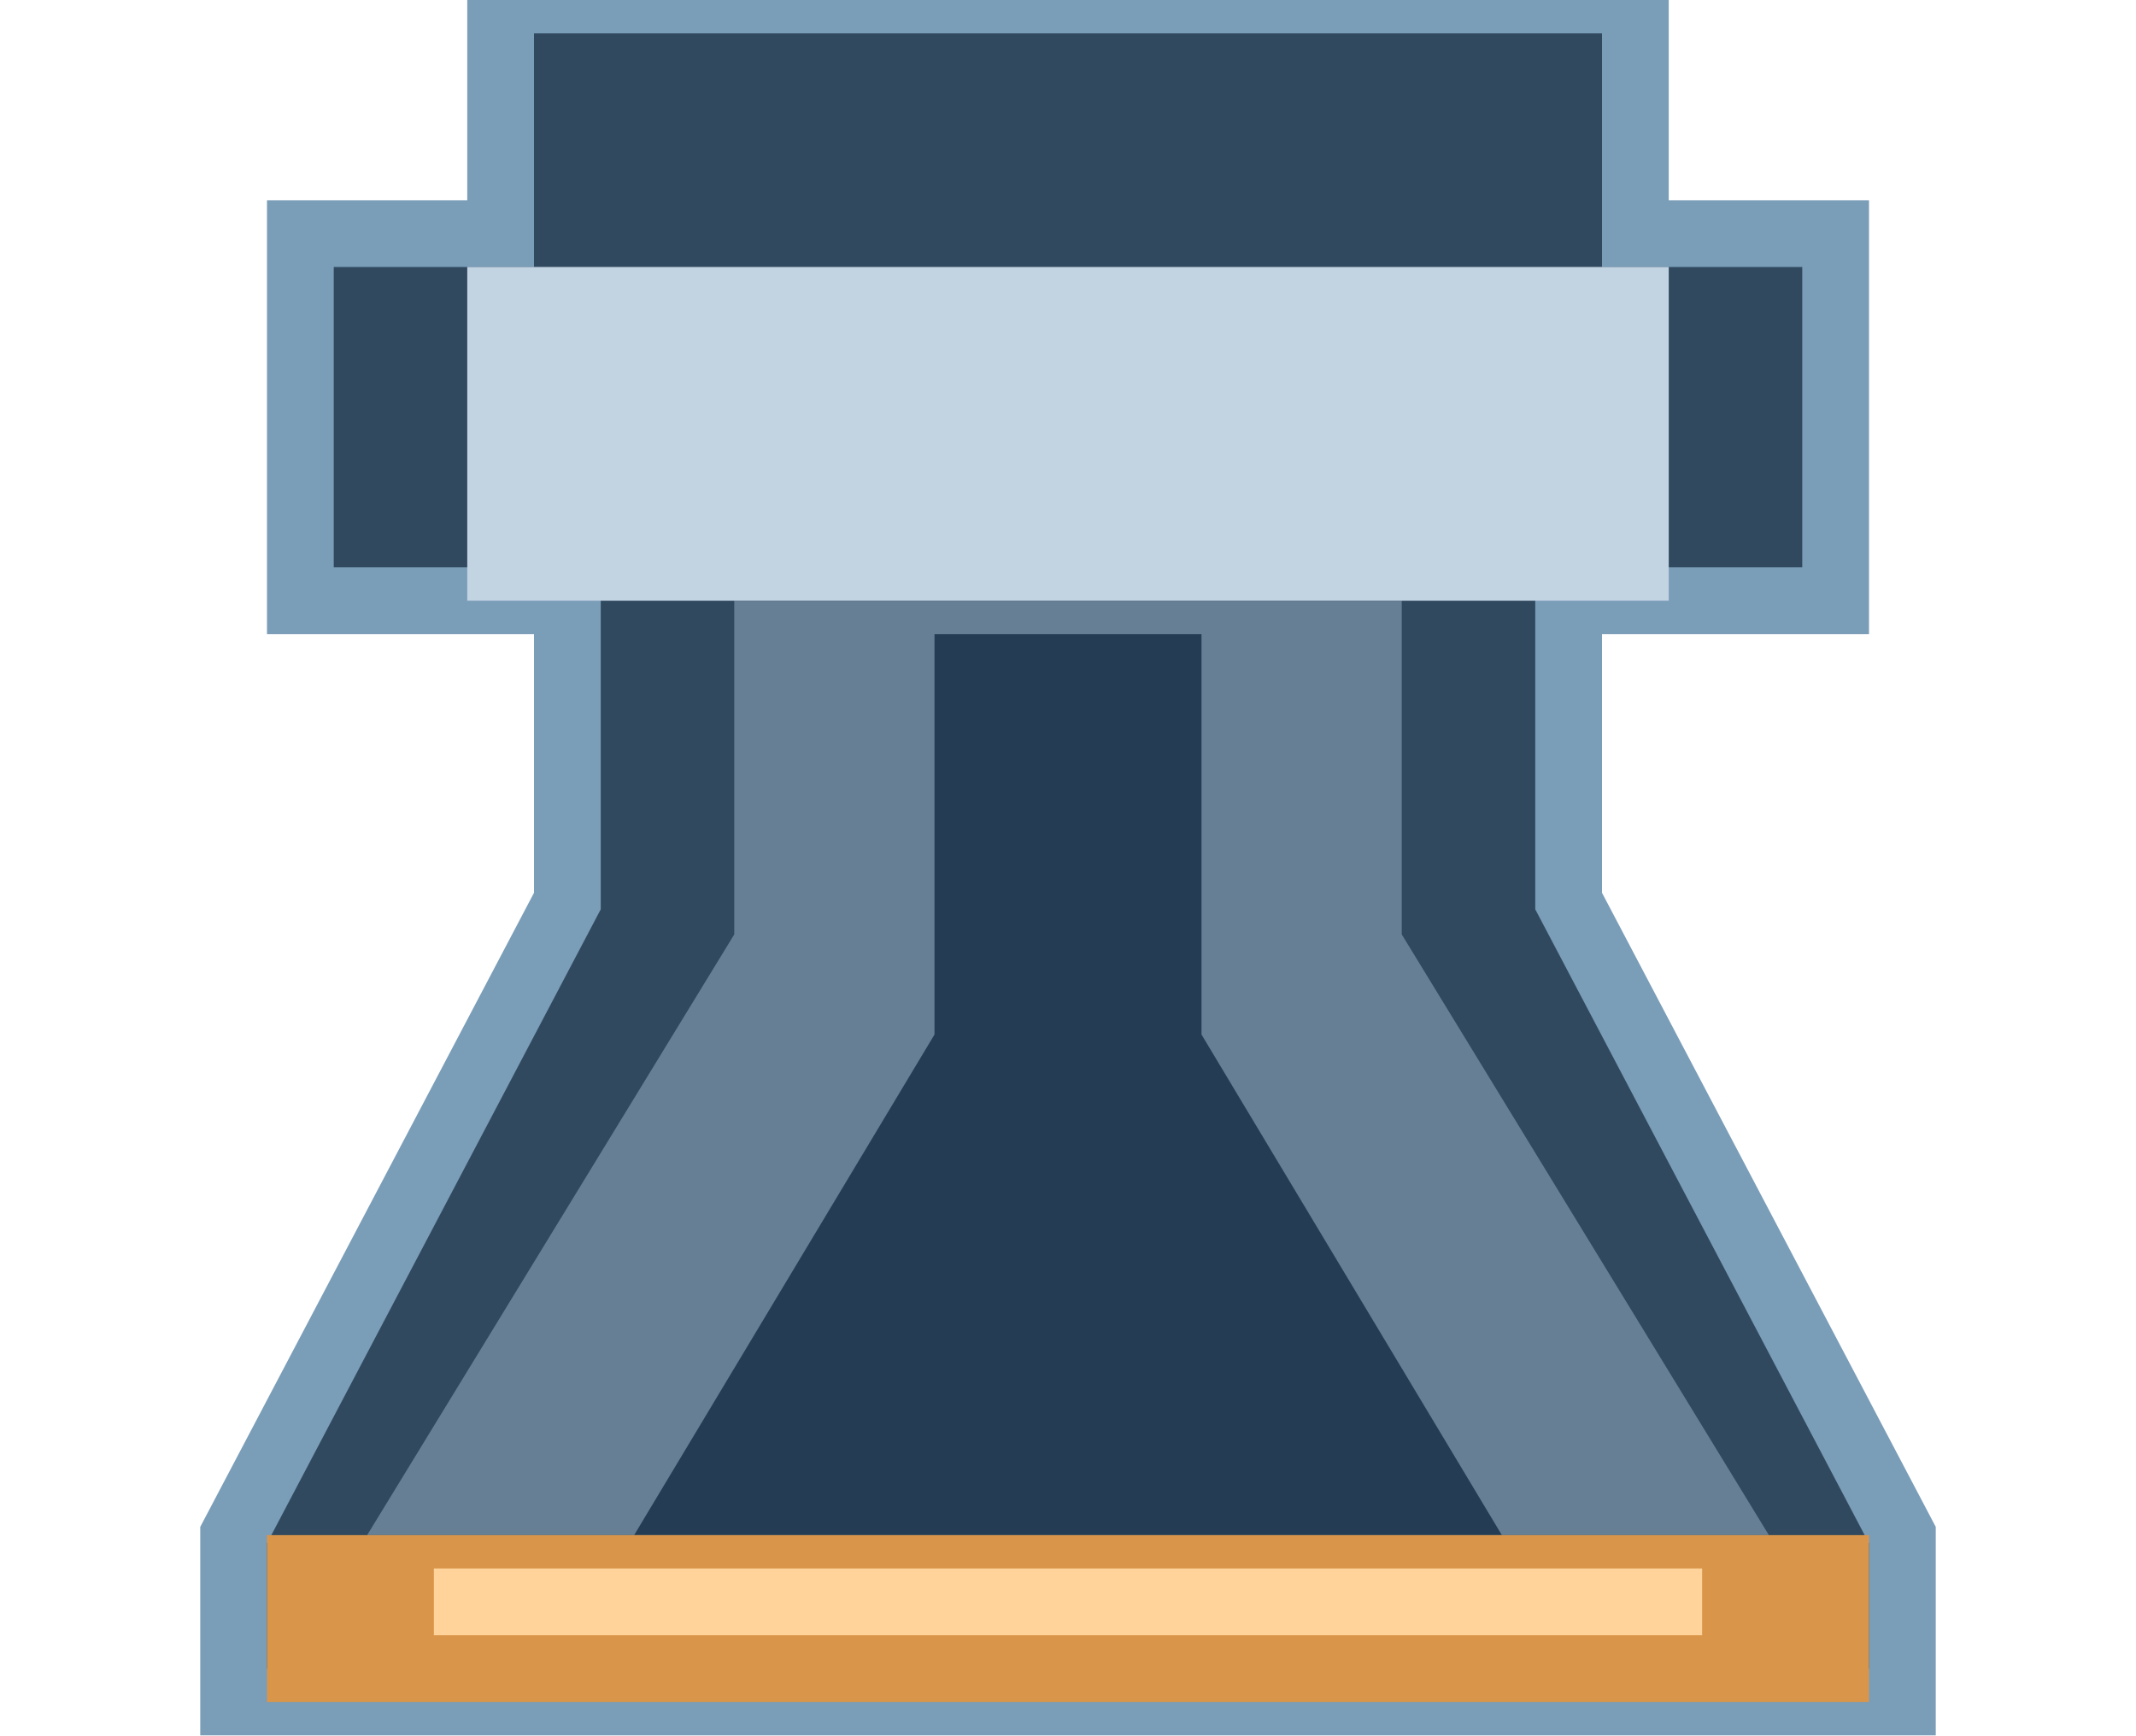
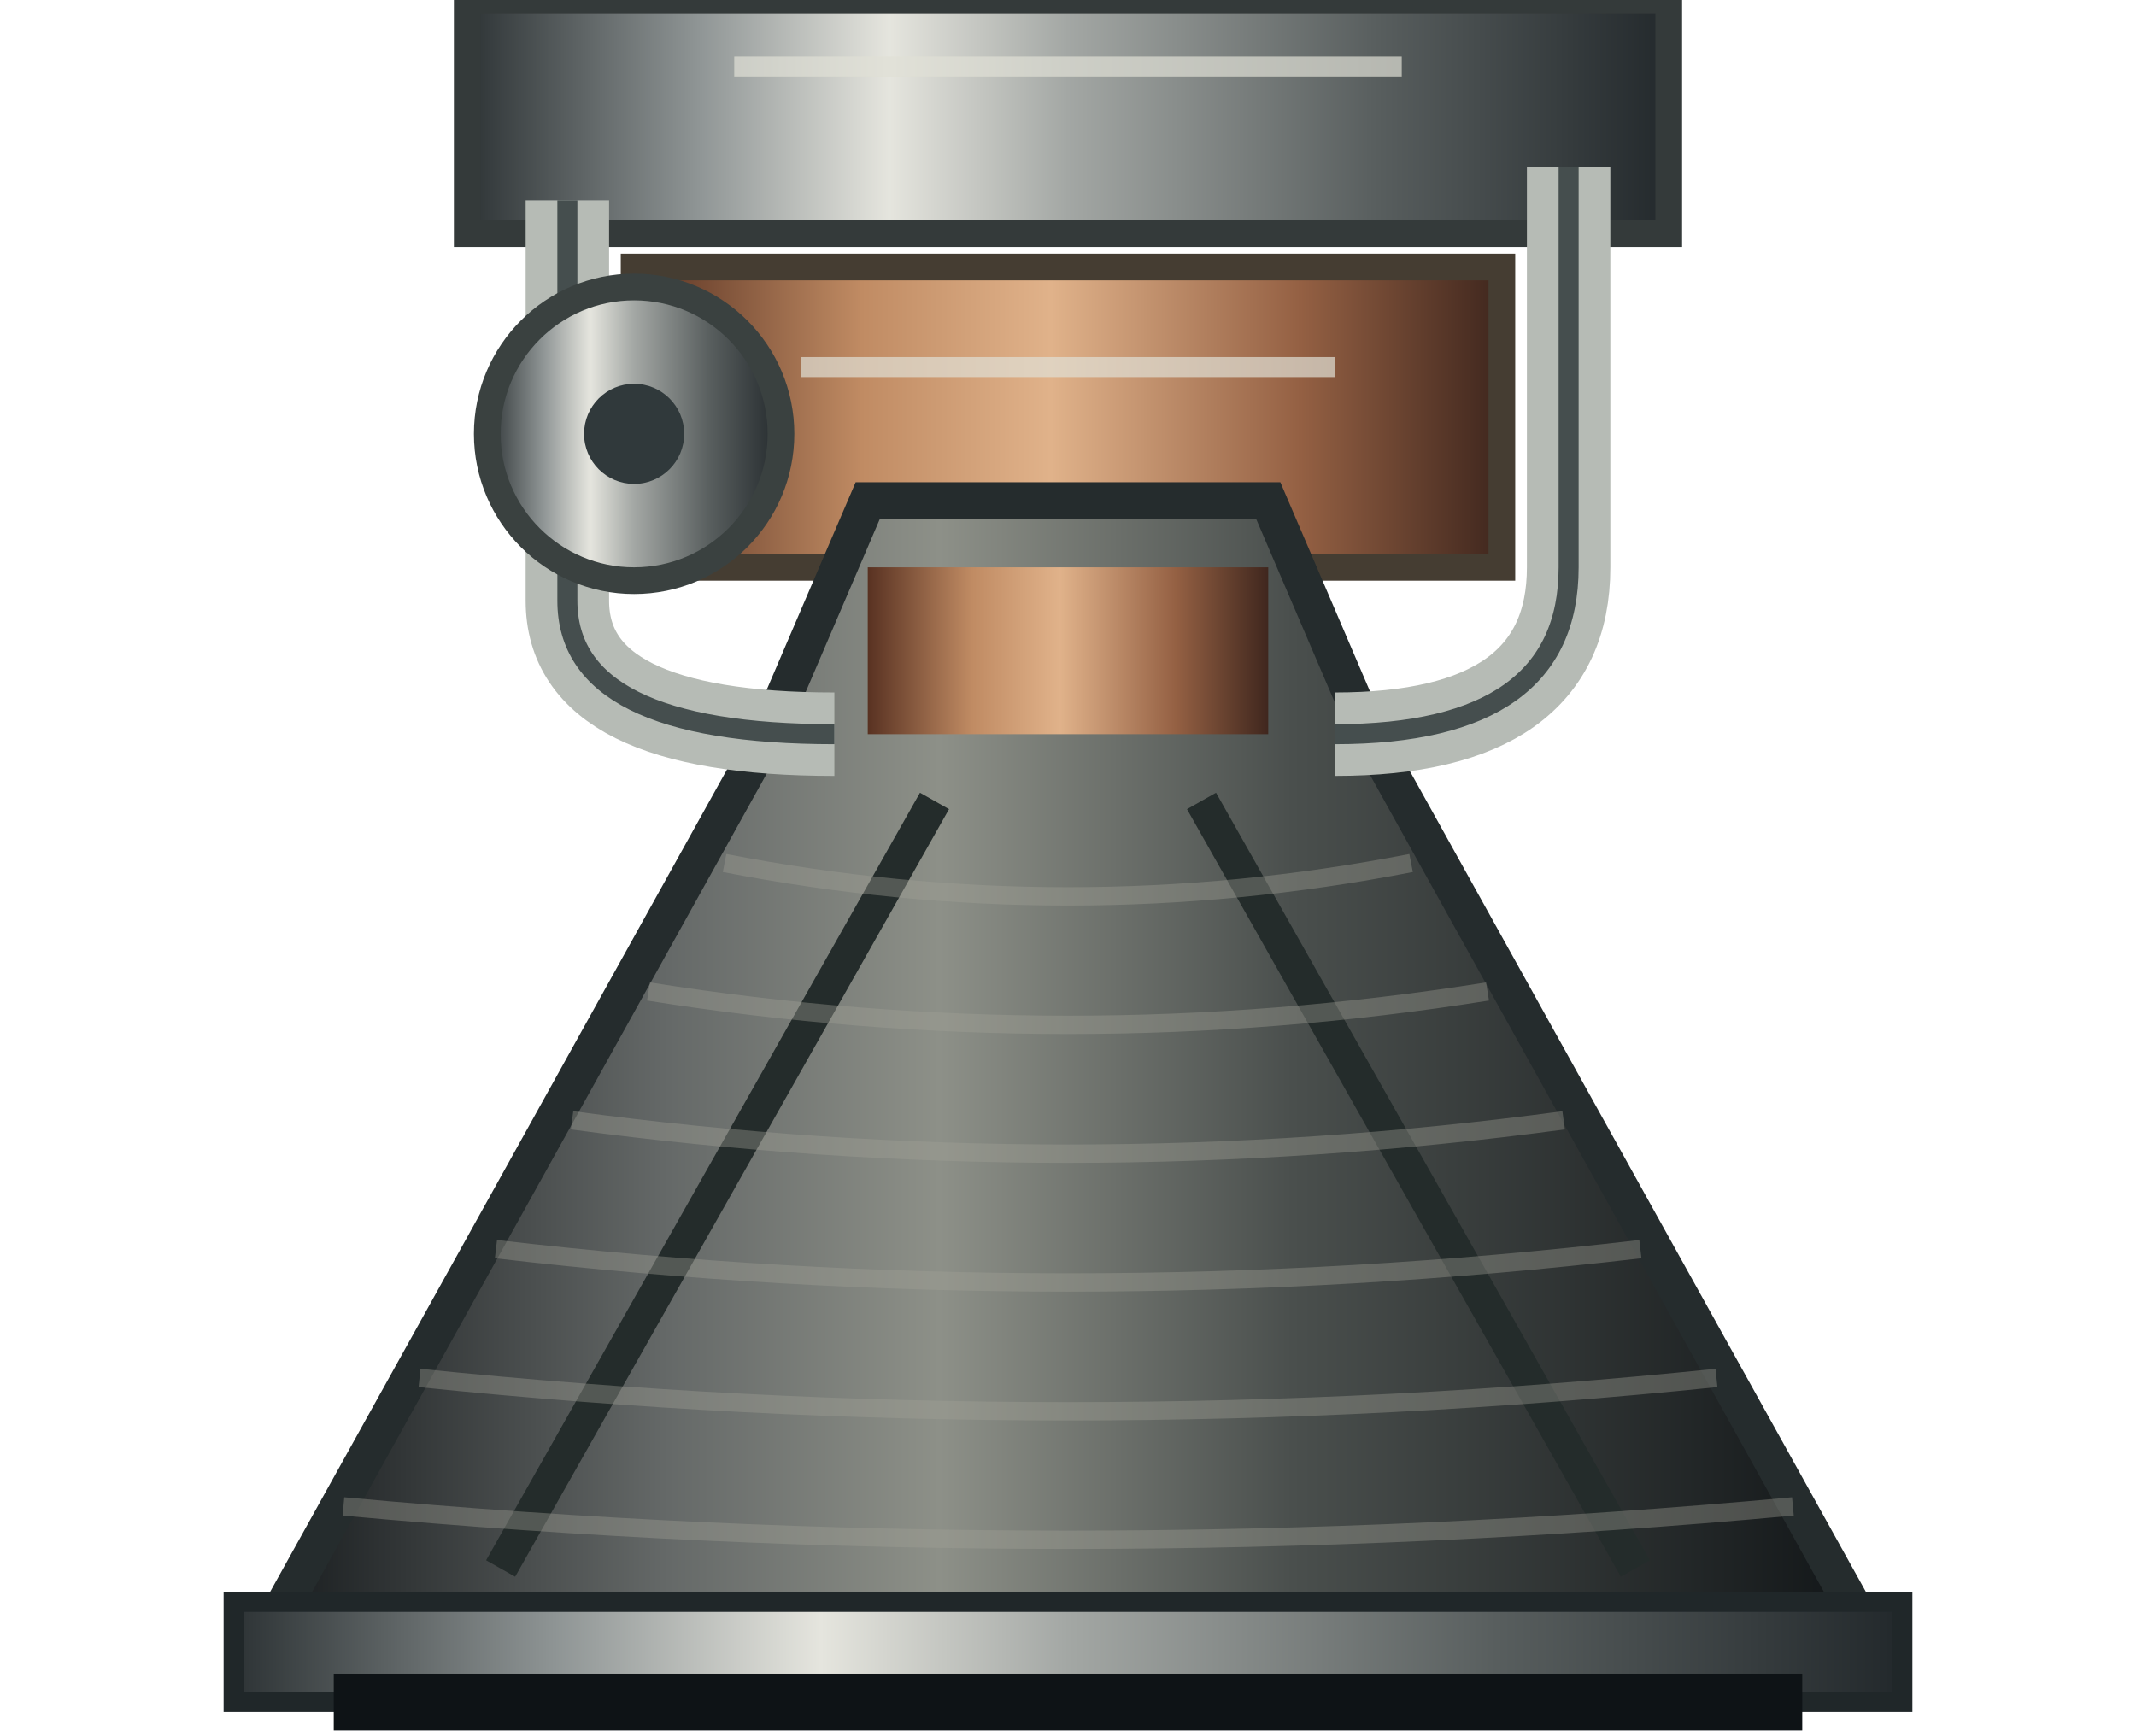
<svg xmlns="http://www.w3.org/2000/svg" width="64" height="52" viewBox="0 0 64 52">
-   <path d="M15 0h34v7h6v11h-8v9l10 19v5H7v-5l10-19v-9H9V7h6z" fill="#30495f" stroke="#7a9db8" stroke-width="2" />
-   <path d="M14 8h36v10H14z" fill="#c2d3e2" />
-   <path d="M22 18h20v10l11 18H11l11-18z" fill="#677f95" />
-   <path d="M28 19h8v12l9 15H19l9-15z" fill="#243d54" />
-   <path d="M8 46h48v5H8z" fill="#d9954a" />
-   <path d="M13 47h38v2H13z" fill="#ffd399" />
+   <defs>
+     <linearGradient id="paint" x1="0" x2="1">
+       <stop stop-color="#6b7172" />
+       <stop offset=".17" stop-color="#e2e3dd" />
+       <stop offset=".36" stop-color="#fffdf5" />
+       <stop offset=".66" stop-color="#d8d9d3" />
+       <stop offset=".88" stop-color="#a0a5a3" />
+       <stop offset="1" stop-color="#51585a" />
+     </linearGradient>
+     <linearGradient id="steel" x1="0" x2="1">
+       <stop stop-color="#303638" />
+       <stop offset=".19" stop-color="#8f9595" />
+       <stop offset=".35" stop-color="#e5e5de" />
+       <stop offset=".5" stop-color="#a3a7a4" />
+       <stop offset=".76" stop-color="#585e5e" />
+       <stop offset="1" stop-color="#242a2d" />
+     </linearGradient>
+     <linearGradient id="bell" x1="0" x2="1">
+       <stop stop-color="#181c1e" />
+       <stop offset=".25" stop-color="#656968" />
+       <stop offset=".42" stop-color="#8d9088" />
+       <stop offset=".64" stop-color="#4a4f4d" />
+       <stop offset="1" stop-color="#111517" />
+     </linearGradient>
+     <linearGradient id="copper" x1="0" x2="1">
+       <stop stop-color="#593222" />
+       <stop offset=".26" stop-color="#c08b63" />
+       <stop offset=".48" stop-color="#e0b28a" />
+       <stop offset=".77" stop-color="#946043" />
+       <stop offset="1" stop-color="#40271e" />
+     </linearGradient>
+     <linearGradient id="gold" x1="0" x2="1">
+       <stop stop-color="#62431c" />
+       <stop offset=".2" stop-color="#bd8d3e" />
+       <stop offset=".43" stop-color="#f1d28b" />
+       <stop offset=".65" stop-color="#9b6e2e" />
+       <stop offset=".85" stop-color="#e0bd71" />
+       <stop offset="1" stop-color="#6a4b20" />
+     </linearGradient>
+     <linearGradient id="glass" x1="0" y1="0" x2="1" y2="1">
+       <stop stop-color="#536e80" />
+       <stop offset=".45" stop-color="#1d3445" />
+       <stop offset="1" stop-color="#090f15" />
+     </linearGradient>
+   </defs>
+   <path d="M14 0h36v7H14z" fill="url(#steel)" stroke="#343a3a" stroke-width=".8" />
+   <path d="M19 8h26v9H19z" fill="url(#copper)" stroke="#453d32" stroke-width=".8" />
+   <path d="M26 15h12l3 7  15 27H8l15 -27z" fill="url(#bell)" stroke="#252c2d" stroke-width="1.1" />
+   <path d="M26 17h12v5H26z" fill="url(#copper)" />
+   <path d="M17 6v12q0 4 8 4M47 5v12q0 5-7 5" fill="none" stroke="#b6bbb5" stroke-width="2.5" />
+   <path d="M17 6v12q0 4 8 4M47 5v12q0 5-7 5" fill="none" stroke="#454e4e" stroke-width=".6" />
+   <circle cx="19" cy="13" r="4.4" fill="url(#steel)" stroke="#3a4140" stroke-width=".8" />
+   <circle cx="19" cy="13" r="1.5" fill="#30393b" />
+   <path d="M28 24L15 47M36 24l13 23" stroke="#242c2b" stroke-width="1" />
+   <path d="M21.71 25.86q10.29 2 20.57 0" fill="none" stroke="#a0a296" stroke-opacity=".38" stroke-width=".55" />
+   <path d="M19.43 29.71q12.57 2 25.14 0" fill="none" stroke="#a0a296" stroke-opacity=".38" stroke-width=".55" />
+   <path d="M17.14 33.57q14.86 2 29.71 0" fill="none" stroke="#a0a296" stroke-opacity=".38" stroke-width=".55" />
+   <path d="M14.86 37.43q17.14 2 34.29 0" fill="none" stroke="#a0a296" stroke-opacity=".38" stroke-width=".55" />
+   <path d="M12.57 41.29q19.43 2 38.86 0" fill="none" stroke="#a0a296" stroke-opacity=".38" stroke-width=".55" />
+   <path d="M10.29 45.14q21.71 2 43.43 0" fill="none" stroke="#a0a296" stroke-opacity=".38" stroke-width=".55" />
+   <path d="M7 48h50v3H7z" fill="url(#steel)" stroke="#202729" stroke-width=".6" />
+   <path d="M10 51h44" stroke="#0e1316" stroke-width="1.7" />
+   <path d="M22 2h20M24 11h16" stroke="#e0e0d5" stroke-width=".6" opacity=".7" />
</svg>
